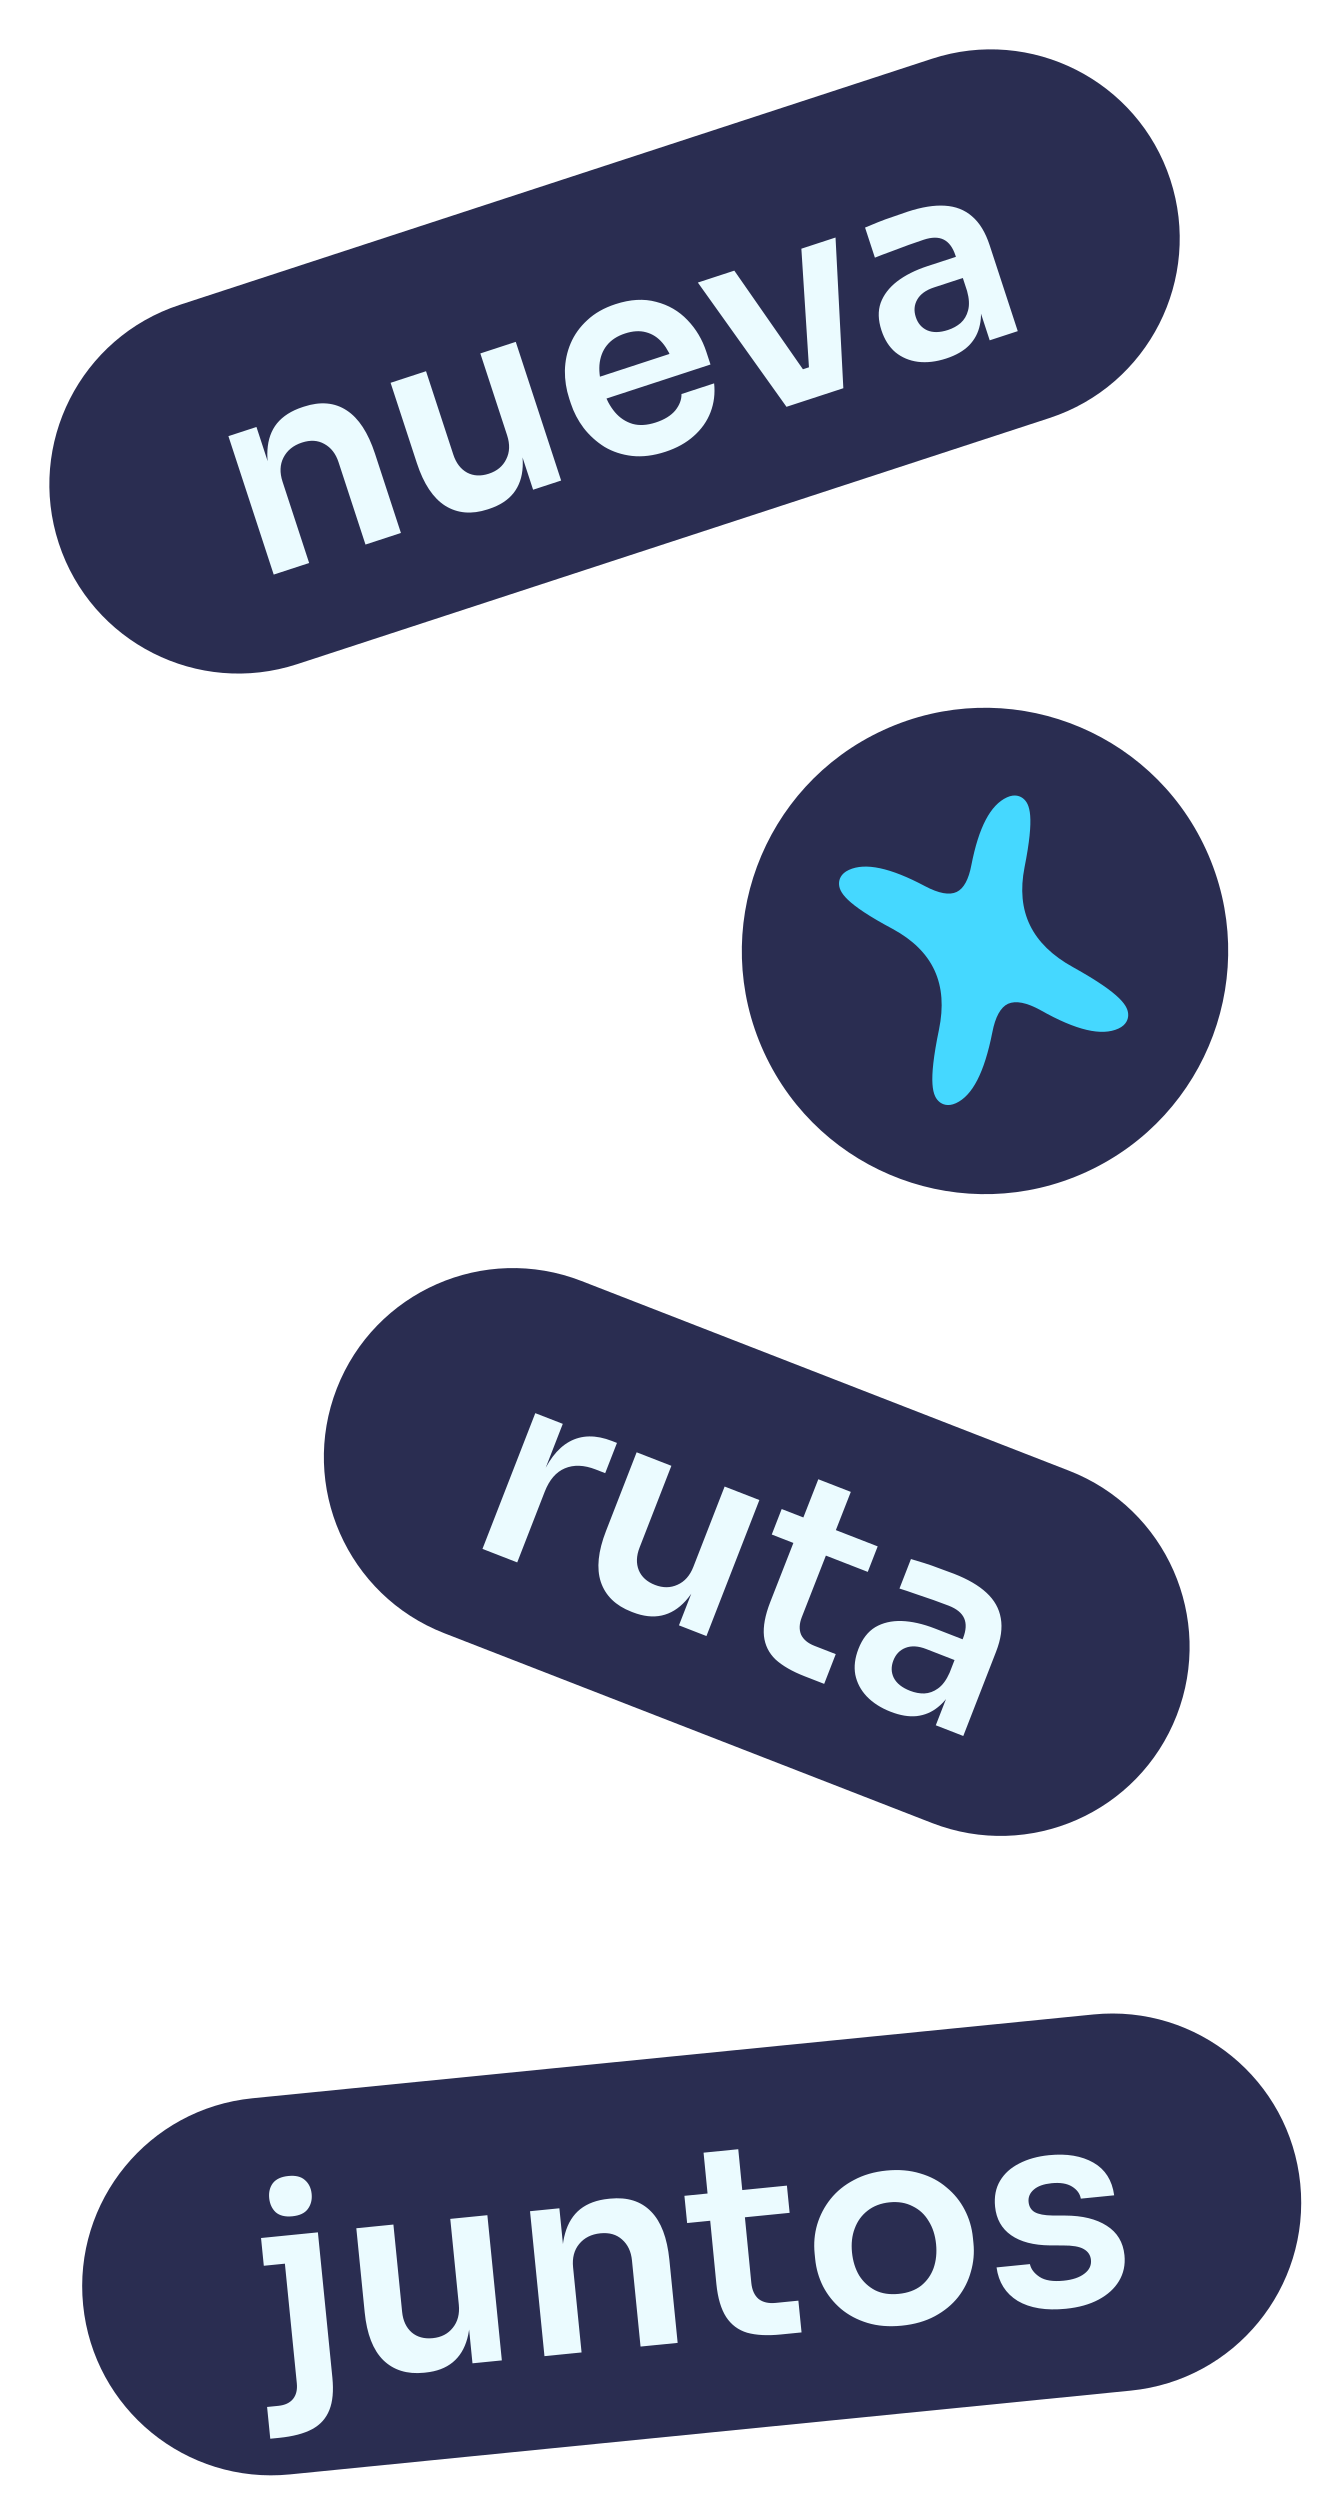
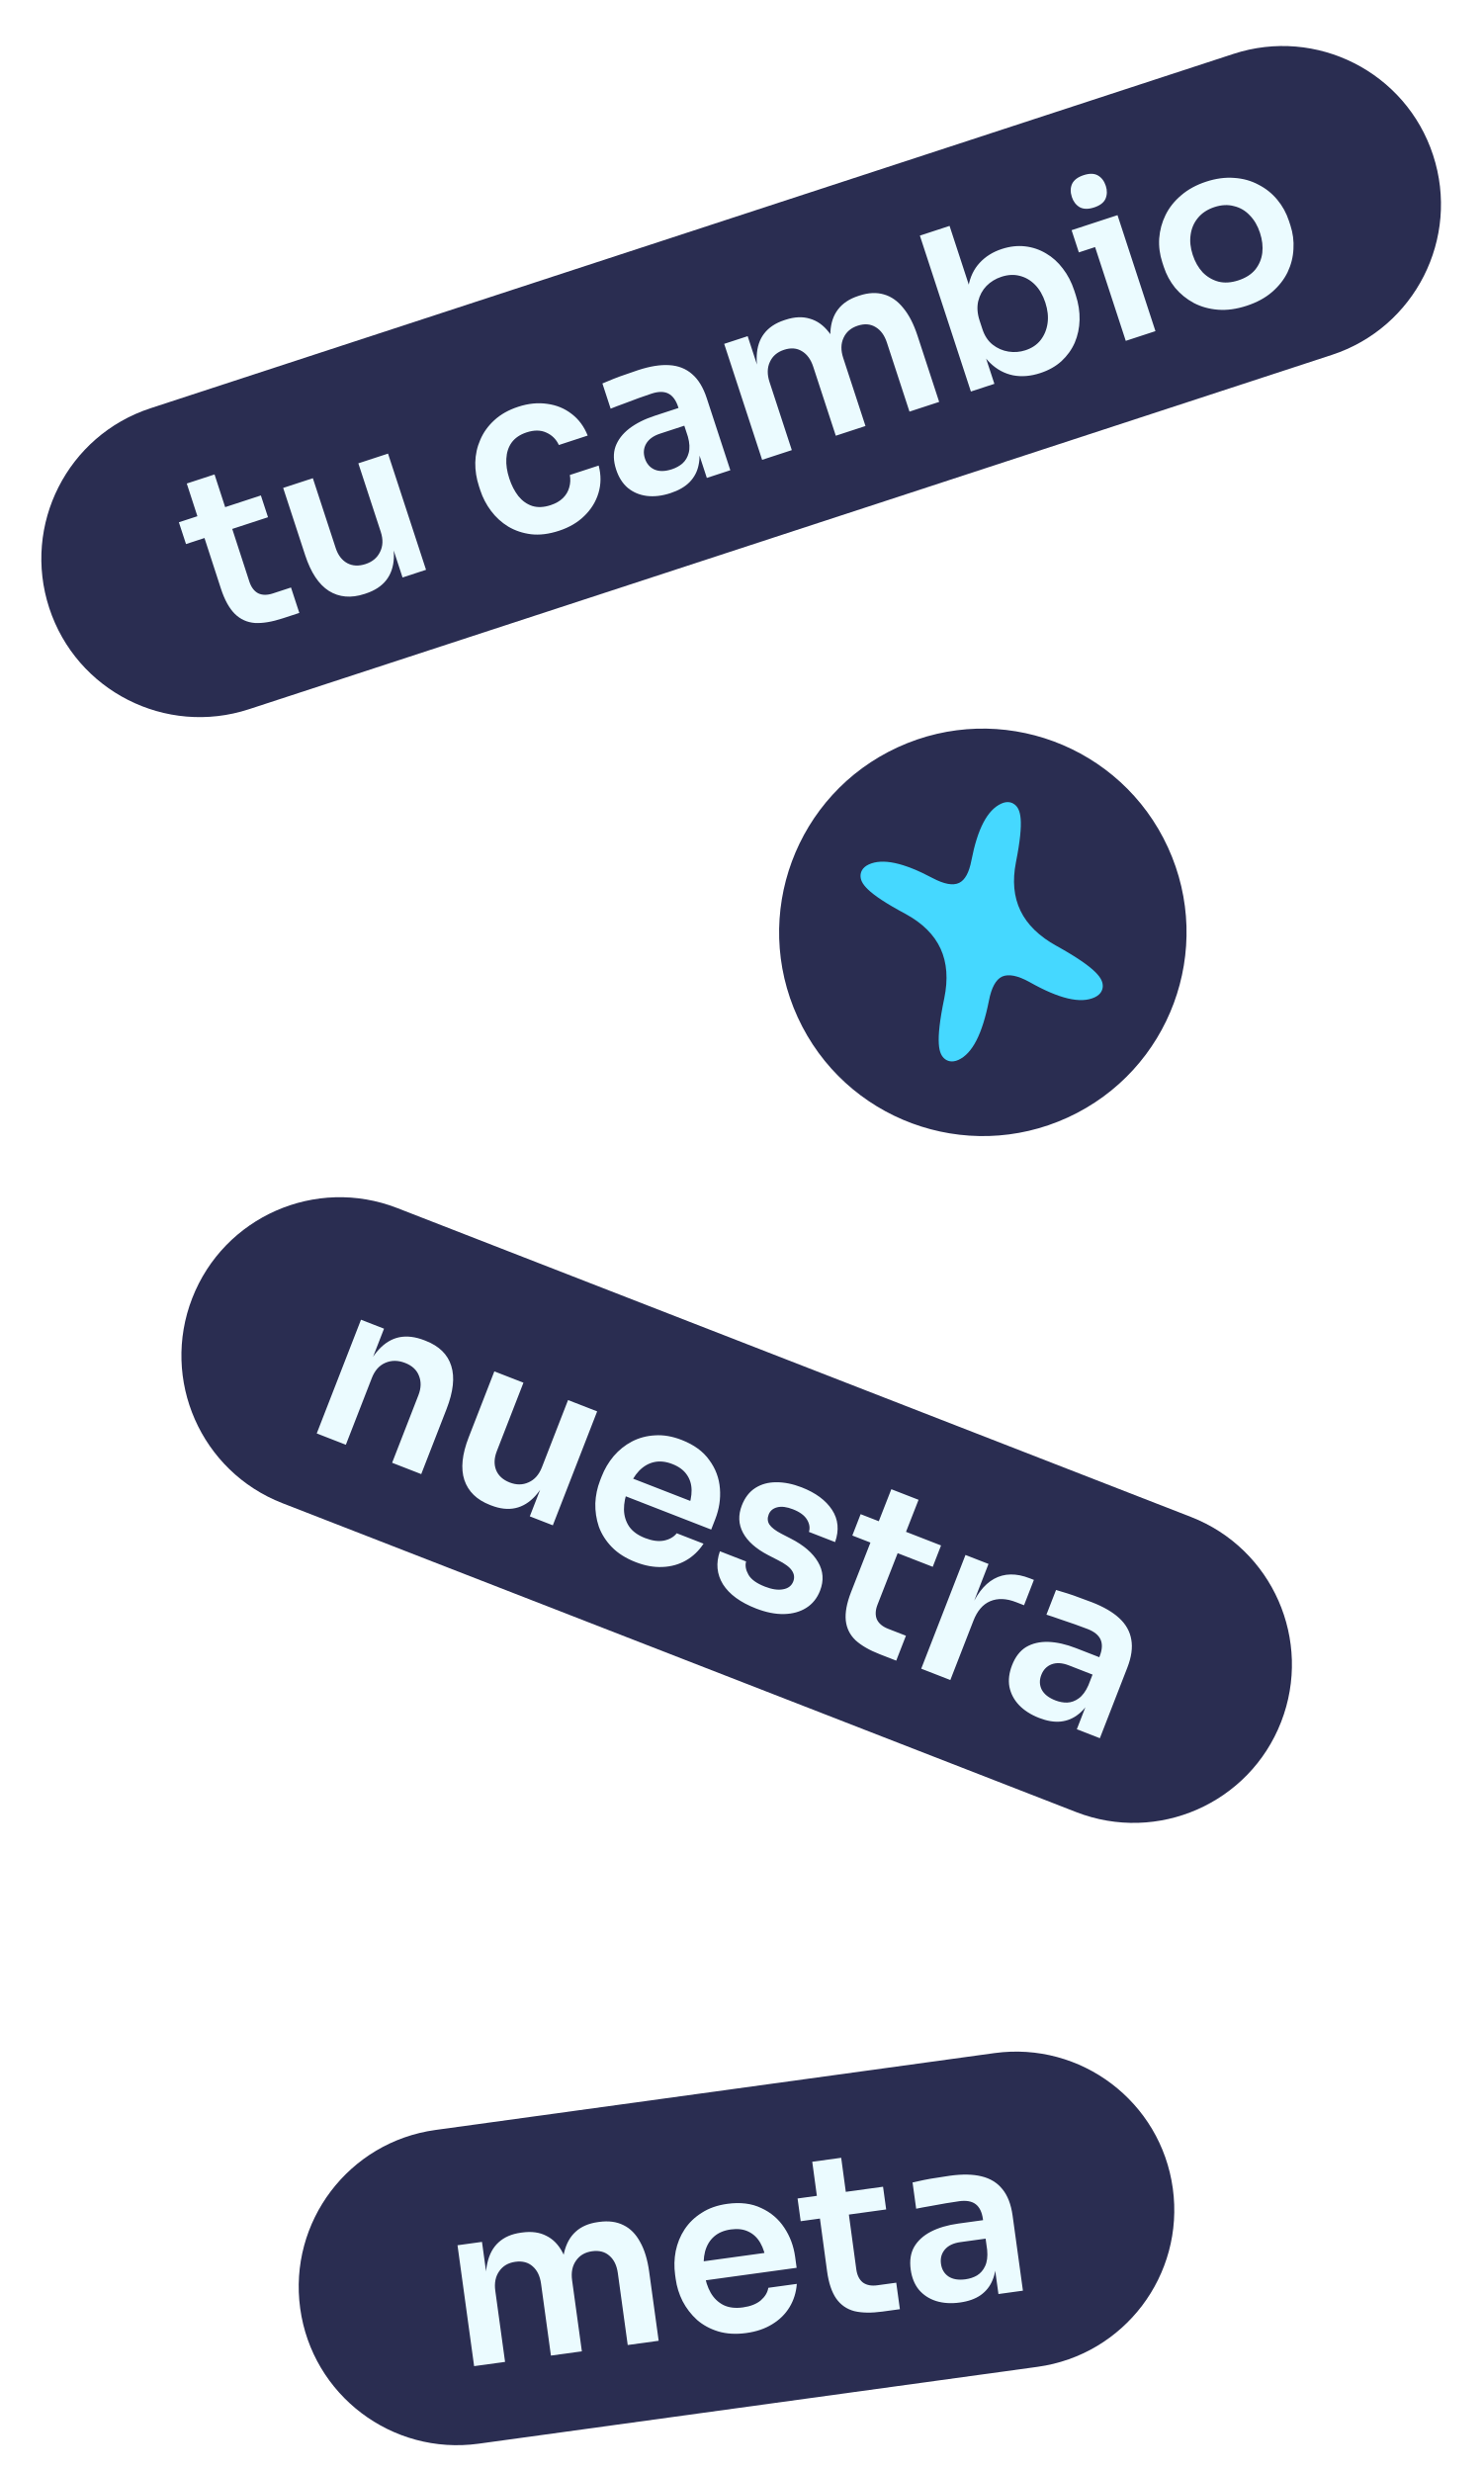
- <svg xmlns="http://www.w3.org/2000/svg" width="124" height="233" viewBox="0 0 124 233" fill="none">
-   <rect x="6" y="197.305" width="114" height="35.23" rx="17.615" transform="rotate(-5.69094 6 197.305)" fill="#2A2D51" />
-   <path d="M25.189 227.29L24.893 224.329L25.938 224.225C26.552 224.164 27.008 223.951 27.307 223.587C27.605 223.222 27.724 222.733 27.663 222.119L26.294 208.387L29.628 208.055L30.977 221.588C31.101 222.832 31.008 223.837 30.7 224.605C30.392 225.389 29.857 225.987 29.094 226.398C28.331 226.809 27.303 227.079 26.009 227.208L25.189 227.29ZM24.587 211.17L24.329 208.583L29.628 208.055L29.886 210.642L24.587 211.17ZM27.243 206.559C26.58 206.625 26.065 206.5 25.698 206.185C25.347 205.852 25.144 205.411 25.089 204.864C25.035 204.317 25.148 203.853 25.428 203.474C25.725 203.092 26.205 202.869 26.869 202.803C27.549 202.735 28.063 202.859 28.413 203.176C28.78 203.491 28.99 203.923 29.045 204.47C29.099 205.017 28.979 205.49 28.683 205.888C28.403 206.267 27.923 206.491 27.243 206.559ZM39.5 221.14C37.941 221.296 36.679 220.902 35.714 219.96C34.766 219.016 34.191 217.532 33.989 215.509L33.209 207.673L36.666 207.328L37.477 215.463C37.56 216.292 37.858 216.932 38.372 217.384C38.884 217.818 39.538 217.996 40.334 217.917C41.131 217.837 41.752 217.516 42.198 216.952C42.661 216.387 42.849 215.665 42.761 214.786L41.965 206.8L45.423 206.456L46.772 219.989L44.035 220.261L43.463 214.515L43.736 214.488C43.872 215.847 43.811 217.001 43.553 217.948C43.296 218.895 42.842 219.635 42.192 220.169C41.542 220.702 40.694 221.021 39.649 221.125L39.5 221.14ZM50.744 219.593L49.398 206.085L52.134 205.812L52.712 211.608L52.463 211.633C52.326 210.257 52.394 209.094 52.668 208.146C52.941 207.18 53.41 206.43 54.077 205.895C54.76 205.358 55.641 205.035 56.719 204.928L56.868 204.913C58.477 204.753 59.748 205.154 60.681 206.116C61.613 207.062 62.181 208.563 62.386 210.619L63.157 218.356L59.699 218.7L58.899 210.665C58.816 209.836 58.509 209.188 57.977 208.722C57.461 208.254 56.788 208.062 55.959 208.144C55.113 208.228 54.452 208.562 53.974 209.146C53.511 209.711 53.323 210.434 53.411 211.312L54.202 219.248L50.744 219.593ZM72.763 217.574C71.519 217.698 70.475 217.643 69.631 217.409C68.802 217.157 68.151 216.669 67.677 215.946C67.201 215.206 66.898 214.181 66.767 212.871L65.572 200.629L68.806 200.307L70.023 212.772C70.09 213.436 70.315 213.932 70.7 214.263C71.099 214.575 71.631 214.697 72.294 214.631L74.409 214.421L74.704 217.381L72.763 217.574ZM64.04 207.188L63.787 204.651L73.34 203.699L73.593 206.236L64.04 207.188ZM84.055 216.751C82.861 216.87 81.789 216.784 80.839 216.493C79.889 216.203 79.067 215.765 78.372 215.181C77.675 214.581 77.12 213.882 76.706 213.086C76.308 212.288 76.065 211.442 75.975 210.546L75.923 210.024C75.831 209.095 75.909 208.2 76.158 207.337C76.422 206.457 76.837 205.662 77.403 204.952C77.983 204.224 78.712 203.632 79.587 203.177C80.462 202.704 81.471 202.411 82.615 202.297C83.759 202.183 84.807 202.271 85.757 202.562C86.705 202.836 87.528 203.273 88.224 203.874C88.935 204.456 89.499 205.154 89.915 205.966C90.329 206.762 90.583 207.625 90.675 208.554L90.727 209.076C90.817 209.972 90.737 210.851 90.488 211.713C90.255 212.573 89.857 213.367 89.293 214.093C88.727 214.803 88.007 215.394 87.133 215.866C86.259 216.338 85.233 216.633 84.055 216.751ZM83.76 213.79C84.606 213.706 85.301 213.452 85.845 213.03C86.388 212.59 86.777 212.041 87.013 211.381C87.247 210.704 87.323 209.96 87.242 209.147C87.159 208.318 86.929 207.604 86.551 207.005C86.188 206.388 85.69 205.927 85.057 205.621C84.438 205.298 83.723 205.176 82.91 205.257C82.097 205.338 81.412 205.599 80.853 206.04C80.308 206.463 79.911 207.013 79.66 207.692C79.408 208.353 79.323 209.099 79.406 209.928C79.487 210.741 79.709 211.455 80.072 212.072C80.45 212.671 80.948 213.132 81.567 213.456C82.183 213.763 82.915 213.874 83.76 213.79ZM99.343 215.177C97.485 215.362 95.987 215.118 94.848 214.444C93.724 213.752 93.067 212.712 92.879 211.324L95.988 211.014C96.084 211.473 96.383 211.871 96.886 212.206C97.388 212.541 98.137 212.659 99.132 212.56C99.961 212.477 100.601 212.263 101.053 211.916C101.52 211.568 101.729 211.137 101.677 210.623C101.633 210.175 101.407 209.838 100.999 209.61C100.607 209.381 99.96 209.27 99.056 209.276L97.85 209.271C96.324 209.255 95.12 208.94 94.238 208.324C93.356 207.709 92.857 206.82 92.741 205.66C92.649 204.731 92.803 203.928 93.205 203.252C93.606 202.575 94.198 202.039 94.979 201.643C95.775 201.229 96.704 200.968 97.765 200.863C99.424 200.697 100.803 200.928 101.904 201.556C103.005 202.183 103.651 203.199 103.841 204.604L100.732 204.914C100.652 204.452 100.38 204.078 99.916 203.789C99.452 203.5 98.813 203.396 98.001 203.477C97.271 203.55 96.721 203.747 96.351 204.069C95.981 204.39 95.819 204.775 95.863 205.223C95.906 205.654 96.097 205.97 96.435 206.171C96.79 206.37 97.336 206.475 98.074 206.485L99.281 206.49C100.889 206.497 102.177 206.813 103.144 207.437C104.127 208.059 104.679 208.975 104.8 210.186C104.889 211.082 104.718 211.886 104.286 212.599C103.87 213.294 103.24 213.867 102.398 214.32C101.555 214.772 100.537 215.058 99.343 215.177Z" fill="#EBFBFF" />
-   <rect x="37.775" y="113" width="84" height="35.23" rx="17.615" transform="rotate(21.2625 37.7754 113)" fill="#2A2D51" />
-   <path d="M44.966 144.357L49.889 131.706L52.452 132.703L50.367 138.062L50.297 138.034C51.004 136.217 51.927 134.994 53.066 134.364C54.206 133.734 55.529 133.712 57.035 134.299L57.501 134.48L56.404 137.299L55.519 136.955C54.432 136.531 53.47 136.497 52.635 136.852C51.821 137.197 51.2 137.921 50.77 139.023L48.205 145.617L44.966 144.357ZM58.837 150.21C57.377 149.642 56.431 148.72 55.998 147.442C55.581 146.171 55.74 144.588 56.478 142.693L59.334 135.354L62.572 136.614L59.608 144.233C59.305 145.009 59.281 145.715 59.535 146.35C59.794 146.97 60.297 147.425 61.042 147.715C61.788 148.005 62.487 148 63.141 147.7C63.81 147.406 64.304 146.847 64.624 146.024L67.535 138.545L70.773 139.805L65.841 152.48L63.278 151.482L65.373 146.101L65.629 146.2C65.133 147.474 64.556 148.474 63.898 149.202C63.239 149.929 62.499 150.383 61.677 150.564C60.856 150.745 59.956 150.646 58.977 150.265L58.837 150.21ZM74.996 156.23C73.831 155.777 72.926 155.254 72.279 154.663C71.655 154.062 71.295 153.332 71.2 152.473C71.112 151.598 71.306 150.547 71.784 149.32L76.267 137.866L79.296 139.044L74.731 150.708C74.489 151.329 74.465 151.874 74.658 152.343C74.873 152.802 75.291 153.152 75.912 153.394L77.892 154.165L76.814 156.937L74.996 156.23ZM71.928 143.018L72.853 140.642L81.8 144.123L80.875 146.5L71.928 143.018ZM87.215 160.797L88.674 157.046L88.138 156.837L89.761 152.667C90.045 151.937 90.078 151.324 89.86 150.827C89.642 150.331 89.16 149.938 88.414 149.648C88.026 149.497 87.557 149.323 87.007 149.127C86.458 148.931 85.897 148.74 85.326 148.553C84.776 148.357 84.278 148.19 83.831 148.052L84.901 145.303C85.27 145.411 85.686 145.537 86.149 145.681C86.611 145.825 87.075 145.988 87.541 146.17C88.029 146.341 88.482 146.509 88.902 146.672C90.206 147.18 91.219 147.771 91.941 148.445C92.677 149.125 93.121 149.915 93.272 150.814C93.439 151.719 93.292 152.762 92.833 153.942L89.777 161.794L87.215 160.797ZM83.01 159.536C82.094 159.18 81.35 158.702 80.778 158.104C80.221 157.512 79.867 156.838 79.714 156.081C79.577 155.33 79.675 154.527 80.007 153.673C80.37 152.741 80.891 152.068 81.571 151.653C82.267 151.244 83.084 151.052 84.022 151.077C84.975 151.109 86.011 151.342 87.13 151.777L90.065 152.919L89.313 154.853L86.331 153.693C85.585 153.402 84.938 153.365 84.389 153.581C83.862 153.787 83.486 154.177 83.263 154.752C83.039 155.327 83.052 155.868 83.301 156.377C83.566 156.891 84.071 157.293 84.817 157.583C85.267 157.759 85.709 157.841 86.142 157.831C86.597 157.811 87.024 157.655 87.424 157.364C87.845 157.063 88.204 156.577 88.501 155.905L88.94 157.122C88.517 157.977 88.01 158.638 87.417 159.105C86.84 159.578 86.177 159.856 85.428 159.941C84.702 160.016 83.896 159.881 83.01 159.536Z" fill="#EBFBFF" />
-   <rect y="33.893" width="109" height="35.23" rx="17.615" transform="rotate(-18.1162 0 33.8931)" fill="#2A2D51" />
-   <path d="M25.51 53.551L21.288 40.649L23.902 39.794L25.713 45.33L25.476 45.407C25.046 44.093 24.862 42.943 24.926 41.958C24.984 40.956 25.281 40.123 25.817 39.456C26.369 38.785 27.16 38.281 28.189 37.944L28.332 37.897C29.869 37.394 31.196 37.512 32.315 38.251C33.428 38.974 34.306 40.318 34.949 42.282L37.366 49.672L34.063 50.752L31.553 43.078C31.294 42.285 30.854 41.719 30.234 41.378C29.63 41.032 28.932 40.989 28.14 41.248C27.332 41.512 26.757 41.981 26.416 42.654C26.086 43.305 26.058 44.051 26.333 44.891L28.812 52.47L25.51 53.551ZM45.445 47.476C43.956 47.963 42.639 47.85 41.494 47.138C40.365 46.42 39.484 45.095 38.852 43.162L36.403 35.677L39.706 34.597L42.248 42.367C42.507 43.159 42.936 43.72 43.535 44.05C44.129 44.364 44.806 44.397 45.566 44.148C46.326 43.899 46.864 43.452 47.178 42.805C47.509 42.154 47.537 41.408 47.262 40.568L44.767 32.941L48.069 31.861L52.298 44.786L49.685 45.642L47.889 40.153L48.15 40.067C48.575 41.366 48.764 42.506 48.716 43.486C48.669 44.466 48.385 45.286 47.865 45.948C47.344 46.609 46.585 47.103 45.587 47.429L45.445 47.476ZM62.014 42.108C60.905 42.47 59.869 42.599 58.905 42.493C57.957 42.383 57.102 42.101 56.34 41.649C55.589 41.176 54.941 40.59 54.397 39.891C53.869 39.187 53.47 38.423 53.2 37.6L53.052 37.148C52.773 36.293 52.638 35.425 52.648 34.545C52.669 33.644 52.847 32.796 53.184 32.002C53.531 31.187 54.049 30.465 54.737 29.837C55.421 29.192 56.293 28.697 57.355 28.349C58.749 27.893 60.014 27.821 61.151 28.133C62.298 28.424 63.273 28.991 64.074 29.833C64.871 30.66 65.456 31.644 65.829 32.784L66.218 33.972L54.789 37.711L54.128 35.692L63.489 32.629L62.794 33.961C62.525 33.137 62.175 32.471 61.746 31.963C61.317 31.455 60.805 31.122 60.21 30.966C59.631 30.805 58.977 30.843 58.249 31.082C57.52 31.32 56.957 31.689 56.559 32.187C56.16 32.686 55.931 33.296 55.868 34.017C55.817 34.718 55.934 35.504 56.219 36.375C56.483 37.183 56.846 37.862 57.307 38.413C57.762 38.948 58.311 39.312 58.953 39.505C59.59 39.683 60.312 39.639 61.12 39.375C61.928 39.111 62.533 38.737 62.937 38.255C63.334 37.756 63.527 37.246 63.514 36.724L66.556 35.729C66.656 36.678 66.545 37.574 66.224 38.415C65.903 39.257 65.383 39.997 64.662 40.636C63.958 41.27 63.075 41.76 62.014 42.108ZM73.3 37.915L65.04 26.335L68.438 25.223L76.532 36.858L73.3 37.915ZM74.275 37.596L73.388 34.888L76.881 33.745L77.767 36.454L74.275 37.596ZM75.582 37.169L74.687 23.179L77.871 22.137L78.599 36.182L75.582 37.169ZM92.241 31.718L90.99 27.893L90.443 28.072L89.052 23.819C88.808 23.074 88.445 22.579 87.961 22.334C87.478 22.089 86.856 22.091 86.095 22.34C85.699 22.469 85.227 22.633 84.677 22.83C84.128 23.027 83.574 23.235 83.014 23.453C82.465 23.65 81.973 23.837 81.54 24.014L80.623 21.21C80.977 21.059 81.378 20.893 81.827 20.711C82.276 20.529 82.739 20.36 83.214 20.205C83.7 20.028 84.156 19.87 84.584 19.73C85.915 19.295 87.073 19.109 88.058 19.172C89.059 19.231 89.903 19.559 90.59 20.159C91.293 20.753 91.841 21.652 92.235 22.856L94.855 30.863L92.241 31.718ZM88.192 33.411C87.257 33.717 86.379 33.82 85.558 33.721C84.752 33.616 84.05 33.32 83.452 32.832C82.87 32.338 82.436 31.656 82.151 30.785C81.84 29.834 81.816 28.983 82.078 28.231C82.356 27.473 82.866 26.807 83.607 26.231C84.364 25.65 85.313 25.174 86.453 24.8L89.447 23.821L90.092 25.793L87.051 26.788C86.291 27.037 85.767 27.419 85.479 27.933C85.202 28.427 85.16 28.967 85.352 29.553C85.543 30.14 85.897 30.55 86.412 30.785C86.943 31.014 87.589 31.005 88.349 30.756C88.808 30.606 89.202 30.389 89.531 30.106C89.87 29.803 90.101 29.411 90.225 28.932C90.36 28.432 90.329 27.829 90.132 27.121L91.243 27.784C91.46 28.713 91.487 29.546 91.324 30.282C91.178 31.014 90.842 31.65 90.318 32.19C89.803 32.709 89.095 33.116 88.192 33.411Z" fill="#EBFBFF" />
-   <circle cx="91.803" cy="88.63" r="22.661" transform="rotate(-24.6575 91.8027 88.63)" fill="#2A2D51" />
-   <path d="M100.001 90.139C96.153 88.009 94.676 84.964 95.487 80.831C96.439 76.043 95.983 74.916 95.348 74.411C95.113 74.225 94.607 73.965 93.852 74.311C92.31 75.019 91.224 77.082 90.533 80.622C90.279 81.971 89.819 82.814 89.166 83.128C88.487 83.454 87.493 83.271 86.203 82.586C82.967 80.866 80.648 80.372 79.114 81.077C78.335 81.434 78.206 81.999 78.197 82.303C78.175 83.125 78.767 84.213 83.203 86.579C86.98 88.639 88.389 91.711 87.511 95.97C86.465 101.014 86.924 102.192 87.575 102.714C87.812 102.904 88.325 103.17 89.095 102.817C90.636 102.109 91.744 99.956 92.482 96.229C92.76 94.777 93.253 93.877 93.949 93.552C94.666 93.239 95.681 93.428 96.999 94.16C100.301 96.027 102.67 96.585 104.239 95.864C105.003 95.513 105.136 94.953 105.147 94.65C105.177 93.81 104.574 92.682 100.002 90.138L100.001 90.139Z" fill="#45D8FF" />
+ <svg xmlns="http://www.w3.org/2000/svg" width="165" height="275" viewBox="0 0 165 275" fill="none">
+   <rect x="31" y="239.35" width="98" height="35.23" rx="17.615" transform="rotate(-7.82933 31 239.35)" fill="#2A2D51" />
+   <path d="M52.751 263.224L50.902 249.776L53.626 249.401L54.42 255.172L54.172 255.206C53.986 253.852 54.004 252.697 54.226 251.741C54.445 250.769 54.862 250.005 55.475 249.45C56.103 248.875 56.928 248.518 57.952 248.377L58.101 248.357C59.141 248.214 60.033 248.335 60.775 248.721C61.532 249.088 62.14 249.711 62.597 250.59C63.069 251.451 63.398 252.558 63.584 253.912L62.717 254.031C62.531 252.677 62.548 251.522 62.77 250.566C63.007 249.592 63.431 248.827 64.045 248.271C64.672 247.697 65.498 247.34 66.522 247.199L66.67 247.178C67.71 247.035 68.61 247.156 69.37 247.539C70.127 247.906 70.742 248.528 71.216 249.405C71.704 250.263 72.041 251.369 72.227 252.723L73.283 260.401L69.84 260.874L68.74 252.875C68.625 252.032 68.318 251.393 67.821 250.957C67.321 250.504 66.675 250.332 65.882 250.441C65.09 250.55 64.49 250.902 64.084 251.496C63.676 252.074 63.532 252.8 63.652 253.675L64.739 261.576L61.296 262.049L60.196 254.049C60.08 253.207 59.773 252.568 59.276 252.132C58.776 251.679 58.13 251.507 57.338 251.616C56.545 251.725 55.946 252.077 55.54 252.671C55.131 253.249 54.987 253.975 55.108 254.85L56.194 262.751L52.751 263.224ZM83.045 259.538C81.889 259.697 80.847 259.638 79.917 259.363C79.004 259.084 78.213 258.655 77.544 258.074C76.89 257.474 76.357 256.782 75.947 255.997C75.552 255.21 75.296 254.387 75.178 253.529L75.113 253.058C74.991 252.167 75.013 251.289 75.18 250.424C75.362 249.542 75.689 248.739 76.162 248.018C76.649 247.278 77.287 246.661 78.077 246.165C78.865 245.653 79.811 245.321 80.918 245.169C82.371 244.969 83.629 245.124 84.691 245.634C85.768 246.125 86.626 246.857 87.264 247.829C87.9 248.785 88.3 249.857 88.464 251.046L88.634 252.284L76.721 253.922L76.432 251.817L86.19 250.475L85.268 251.662C85.15 250.803 84.925 250.086 84.593 249.509C84.261 248.932 83.817 248.513 83.26 248.254C82.719 247.991 82.069 247.913 81.309 248.017C80.55 248.122 79.93 248.383 79.449 248.803C78.968 249.222 78.633 249.781 78.443 250.48C78.268 251.161 78.242 251.955 78.367 252.863C78.483 253.705 78.718 254.438 79.073 255.062C79.426 255.67 79.901 256.126 80.498 256.431C81.093 256.719 81.811 256.806 82.653 256.69C83.495 256.574 84.158 256.315 84.641 255.912C85.122 255.492 85.402 255.025 85.483 254.509L88.653 254.073C88.582 255.025 88.313 255.886 87.847 256.657C87.381 257.428 86.737 258.063 85.914 258.563C85.108 259.061 84.151 259.386 83.045 259.538ZM98.189 257.153C96.951 257.323 95.906 257.307 95.053 257.105C94.215 256.883 93.546 256.42 93.045 255.715C92.542 254.994 92.201 253.981 92.022 252.676L90.371 240.487L93.591 240.045L95.272 252.456C95.363 253.117 95.607 253.605 96.004 253.92C96.414 254.217 96.95 254.32 97.611 254.229L99.716 253.94L100.121 256.887L98.189 257.153ZM89.085 247.099L88.737 244.573L98.248 243.265L98.595 245.792L89.085 247.099ZM111.087 255.203L110.538 251.215L109.969 251.294L109.359 246.86C109.252 246.084 108.983 245.532 108.551 245.205C108.119 244.877 107.507 244.768 106.714 244.877C106.301 244.934 105.807 245.01 105.232 245.106C104.656 245.202 104.073 245.308 103.483 245.422C102.908 245.518 102.391 245.615 101.933 245.711L101.531 242.789C101.907 242.703 102.331 242.611 102.806 242.512C103.28 242.414 103.765 242.33 104.26 242.262C104.77 242.175 105.247 242.101 105.693 242.04C107.08 241.849 108.253 241.873 109.211 242.111C110.185 242.347 110.957 242.822 111.526 243.534C112.112 244.244 112.491 245.227 112.663 246.482L113.811 254.828L111.087 255.203ZM106.8 256.145C105.826 256.279 104.943 256.224 104.153 255.98C103.379 255.733 102.741 255.316 102.239 254.728C101.755 254.139 101.45 253.39 101.325 252.482C101.189 251.491 101.317 250.649 101.709 249.956C102.118 249.261 102.739 248.696 103.571 248.262C104.419 247.826 105.438 247.526 106.627 247.362L109.748 246.933L110.03 248.989L106.86 249.425C106.067 249.534 105.484 249.816 105.109 250.271C104.748 250.708 104.61 251.231 104.694 251.842C104.778 252.453 105.053 252.92 105.518 253.243C105.999 253.564 106.636 253.67 107.429 253.561C107.908 253.495 108.334 253.352 108.707 253.133C109.095 252.894 109.393 252.55 109.6 252.101C109.822 251.633 109.899 251.034 109.832 250.303L110.807 251.153C110.854 252.106 110.732 252.93 110.441 253.626C110.166 254.32 109.722 254.886 109.11 255.323C108.511 255.742 107.741 256.016 106.8 256.145Z" fill="#EBFBFF" />
+   <rect x="27.775" y="128" width="130" height="35.23" rx="17.615" transform="rotate(21.2625 27.7754 128)" fill="#2A2D51" />
+   <path d="M35.241 159.464L40.164 146.813L42.727 147.81L40.614 153.238L40.381 153.148C40.883 151.859 41.471 150.853 42.145 150.132C42.825 149.395 43.584 148.939 44.421 148.764C45.274 148.595 46.205 148.707 47.214 149.1L47.354 149.155C48.861 149.741 49.812 150.674 50.208 151.955C50.61 153.22 50.436 154.816 49.686 156.742L46.867 163.988L43.628 162.727L46.557 155.202C46.859 154.425 46.879 153.709 46.615 153.052C46.368 152.401 45.856 151.925 45.079 151.623C44.287 151.314 43.546 151.312 42.855 151.616C42.187 151.91 41.692 152.468 41.372 153.292L38.48 160.724L35.241 159.464ZM54.505 167.416C53.044 166.847 52.098 165.925 51.665 164.647C51.248 163.376 51.408 161.793 52.145 159.898L55.001 152.559L58.239 153.819L55.275 161.438C54.972 162.215 54.948 162.921 55.202 163.556C55.461 164.175 55.964 164.63 56.709 164.92C57.455 165.21 58.154 165.205 58.808 164.905C59.477 164.611 59.971 164.052 60.292 163.229L63.202 155.751L66.44 157.011L61.508 169.685L58.946 168.688L61.04 163.306L61.296 163.406C60.8 164.679 60.223 165.68 59.565 166.407C58.906 167.134 58.166 167.589 57.344 167.77C56.523 167.951 55.623 167.851 54.644 167.47L54.505 167.416ZM70.718 173.778C69.63 173.355 68.748 172.797 68.07 172.104C67.407 171.417 66.925 170.657 66.623 169.824C66.343 168.982 66.214 168.118 66.236 167.233C66.275 166.353 66.451 165.51 66.765 164.702L66.937 164.259C67.264 163.421 67.71 162.664 68.276 161.99C68.864 161.307 69.54 160.765 70.304 160.365C71.089 159.955 71.947 159.726 72.878 159.677C73.816 159.612 74.805 159.783 75.845 160.188C77.212 160.719 78.236 161.467 78.916 162.429C79.619 163.382 80.012 164.438 80.098 165.598C80.189 166.742 80.017 167.874 79.582 168.992L79.128 170.157L67.922 165.796L68.693 163.816L77.872 167.388L76.49 167.976C76.804 167.169 76.956 166.432 76.947 165.767C76.938 165.102 76.753 164.52 76.392 164.022C76.047 163.53 75.517 163.145 74.803 162.867C74.088 162.589 73.419 162.516 72.795 162.649C72.171 162.782 71.606 163.107 71.1 163.626C70.616 164.135 70.208 164.817 69.875 165.671C69.567 166.463 69.416 167.218 69.423 167.936C69.436 168.639 69.629 169.268 70.003 169.825C70.382 170.366 70.968 170.791 71.76 171.099C72.552 171.407 73.257 171.503 73.875 171.385C74.499 171.253 74.972 170.981 75.293 170.569L78.275 171.729C77.75 172.527 77.097 173.149 76.315 173.596C75.533 174.042 74.661 174.284 73.699 174.321C72.752 174.364 71.758 174.183 70.718 173.778ZM84.112 178.937C82.372 178.26 81.147 177.363 80.437 176.246C79.749 175.12 79.635 173.895 80.096 172.572L83.009 173.706C82.886 174.159 82.973 174.648 83.269 175.175C83.564 175.701 84.178 176.146 85.11 176.508C85.887 176.811 86.555 176.91 87.114 176.805C87.689 176.707 88.07 176.417 88.257 175.936C88.42 175.516 88.372 175.113 88.111 174.725C87.866 174.344 87.339 173.951 86.531 173.547L85.458 172.995C84.105 172.29 83.175 171.463 82.668 170.515C82.16 169.566 82.118 168.548 82.541 167.461C82.88 166.591 83.381 165.946 84.046 165.525C84.71 165.104 85.481 164.894 86.357 164.895C87.254 164.886 88.2 165.076 89.194 165.462C90.747 166.067 91.872 166.898 92.569 167.956C93.266 169.014 93.381 170.213 92.914 171.551L90.002 170.418C90.14 169.971 90.068 169.513 89.785 169.046C89.502 168.578 88.98 168.196 88.219 167.9C87.535 167.634 86.956 167.56 86.48 167.679C86.005 167.798 85.685 168.067 85.522 168.487C85.365 168.891 85.392 169.259 85.602 169.591C85.828 169.929 86.268 170.27 86.921 170.614L87.994 171.166C89.425 171.901 90.429 172.766 91.008 173.76C91.603 174.761 91.679 175.828 91.238 176.961C90.912 177.8 90.395 178.44 89.687 178.88C89.001 179.31 88.18 179.536 87.223 179.557C86.267 179.579 85.23 179.372 84.112 178.937ZM97.898 184.033C96.733 183.58 95.827 183.057 95.181 182.466C94.556 181.865 94.197 181.135 94.102 180.276C94.013 179.401 94.207 178.349 94.685 177.122L99.169 165.669L102.198 166.847L97.632 178.511C97.39 179.132 97.366 179.677 97.559 180.146C97.774 180.605 98.192 180.955 98.813 181.197L100.794 181.968L99.715 184.74L97.898 184.033ZM94.83 170.821L95.755 168.445L104.701 171.926L103.777 174.302L94.83 170.821ZM102.496 185.635L107.419 172.984L109.982 173.981L107.897 179.34L107.827 179.312C108.534 177.495 109.457 176.272 110.597 175.642C111.736 175.012 113.059 174.99 114.565 175.577L115.031 175.758L113.934 178.577L113.049 178.233C111.962 177.81 111 177.775 110.165 178.13C109.351 178.475 108.73 179.199 108.301 180.301L105.735 186.895L102.496 185.635ZM119.808 192.371L121.268 188.62L120.732 188.412L122.355 184.241C122.639 183.511 122.672 182.898 122.454 182.402C122.236 181.906 121.754 181.513 121.008 181.222C120.62 181.071 120.151 180.898 119.601 180.702C119.052 180.506 118.491 180.314 117.92 180.128C117.37 179.932 116.872 179.765 116.425 179.627L117.495 176.878C117.864 176.985 118.28 177.112 118.742 177.256C119.205 177.4 119.669 177.563 120.135 177.744C120.623 177.916 121.076 178.083 121.496 178.247C122.8 178.754 123.813 179.345 124.535 180.019C125.271 180.699 125.715 181.489 125.866 182.388C126.032 183.294 125.886 184.337 125.427 185.517L122.371 193.369L119.808 192.371ZM115.604 191.111C114.688 190.754 113.944 190.277 113.372 189.679C112.815 189.087 112.461 188.412 112.308 187.655C112.171 186.905 112.269 186.102 112.601 185.248C112.964 184.316 113.485 183.642 114.165 183.227C114.861 182.818 115.678 182.627 116.616 182.652C117.569 182.683 118.605 182.916 119.724 183.352L122.659 184.494L121.907 186.428L118.925 185.267C118.179 184.977 117.532 184.94 116.983 185.155C116.456 185.362 116.08 185.752 115.856 186.327C115.633 186.901 115.646 187.443 115.895 187.951C116.16 188.466 116.665 188.868 117.411 189.158C117.861 189.333 118.303 189.416 118.736 189.405C119.191 189.386 119.618 189.23 120.018 188.938C120.439 188.637 120.798 188.151 121.095 187.48L121.533 188.697C121.111 189.552 120.604 190.213 120.011 190.679C119.433 191.152 118.771 191.431 118.022 191.515C117.296 191.59 116.49 191.455 115.604 191.111Z" fill="#EBFBFF" />
+   <rect y="50.893" width="162" height="35.23" rx="17.615" transform="rotate(-18.1162 0 50.8926)" fill="#2A2D51" />
+   <path d="M31.449 68.791C30.261 69.18 29.229 69.351 28.355 69.304C27.491 69.236 26.749 68.9 26.131 68.295C25.507 67.675 24.99 66.739 24.581 65.488L20.78 53.79L23.869 52.779L27.74 64.691C27.947 65.325 28.274 65.761 28.721 66.001C29.178 66.22 29.724 66.225 30.357 66.018L32.377 65.357L33.302 68.185L31.449 68.791ZM20.695 60.525L19.902 58.102L29.026 55.117L29.819 57.54L20.695 60.525ZM40.547 66.078C39.058 66.565 37.741 66.452 36.596 65.739C35.467 65.022 34.587 63.696 33.954 61.764L31.506 54.279L34.808 53.199L37.35 60.968C37.609 61.76 38.038 62.322 38.638 62.652C39.231 62.966 39.908 62.999 40.669 62.75C41.429 62.501 41.967 62.053 42.281 61.407C42.611 60.755 42.639 60.01 42.365 59.17L39.869 51.543L43.172 50.462L47.401 63.388L44.787 64.243L42.992 58.755L43.253 58.669C43.678 59.968 43.867 61.107 43.819 62.087C43.771 63.068 43.487 63.888 42.967 64.549C42.447 65.21 41.688 65.704 40.69 66.031L40.547 66.078ZM62.197 59.047C61.072 59.415 60.036 59.544 59.088 59.433C58.156 59.317 57.309 59.033 56.547 58.581C55.801 58.123 55.164 57.543 54.635 56.839C54.107 56.135 53.708 55.371 53.439 54.547L53.291 54.096C53.006 53.225 52.868 52.349 52.879 51.469C52.899 50.568 53.086 49.718 53.438 48.919C53.785 48.104 54.303 47.382 54.992 46.753C55.691 46.103 56.58 45.602 57.657 45.25C58.781 44.882 59.86 44.775 60.892 44.928C61.919 45.066 62.821 45.437 63.597 46.042C64.39 46.642 64.986 47.447 65.386 48.455L62.179 49.505C61.882 48.865 61.416 48.404 60.779 48.121C60.159 47.833 59.429 47.827 58.59 48.101C57.861 48.34 57.308 48.714 56.931 49.223C56.57 49.727 56.371 50.326 56.336 51.022C56.295 51.702 56.404 52.437 56.664 53.229C56.912 53.99 57.249 54.642 57.672 55.188C58.112 55.728 58.627 56.094 59.216 56.287C59.821 56.475 60.504 56.445 61.264 56.196C61.834 56.009 62.292 55.746 62.636 55.405C62.981 55.064 63.212 54.673 63.331 54.231C63.465 53.784 63.488 53.32 63.401 52.84L66.609 51.791C66.888 52.857 66.879 53.877 66.584 54.85C66.3 55.802 65.778 56.648 65.021 57.387C64.279 58.121 63.337 58.674 62.197 59.047ZM78.642 53.167L77.391 49.342L76.844 49.52L75.453 45.267C75.209 44.523 74.846 44.028 74.362 43.783C73.879 43.538 73.257 43.539 72.496 43.788C72.1 43.918 71.628 44.081 71.079 44.278C70.529 44.476 69.975 44.683 69.415 44.902C68.866 45.099 68.374 45.286 67.941 45.463L67.024 42.659C67.378 42.508 67.779 42.342 68.228 42.16C68.678 41.978 69.14 41.809 69.615 41.653C70.101 41.477 70.558 41.319 70.985 41.179C72.316 40.743 73.474 40.557 74.459 40.621C75.46 40.679 76.304 41.008 76.991 41.607C77.694 42.202 78.243 43.101 78.636 44.305L81.256 52.312L78.642 53.167ZM74.593 54.86C73.659 55.166 72.781 55.269 71.959 55.169C71.153 55.065 70.451 54.769 69.853 54.28C69.271 53.787 68.837 53.105 68.552 52.233C68.241 51.283 68.217 50.432 68.479 49.679C68.757 48.922 69.267 48.255 70.008 47.68C70.765 47.099 71.714 46.622 72.854 46.249L75.848 45.269L76.493 47.242L73.452 48.237C72.692 48.485 72.168 48.867 71.88 49.382C71.604 49.876 71.561 50.416 71.753 51.002C71.945 51.588 72.298 51.999 72.813 52.233C73.344 52.463 73.99 52.453 74.75 52.205C75.21 52.054 75.603 51.838 75.932 51.555C76.271 51.251 76.502 50.86 76.626 50.381C76.761 49.881 76.73 49.277 76.534 48.57L77.645 49.232C77.861 50.161 77.888 50.994 77.725 51.731C77.579 52.463 77.244 53.099 76.719 53.639C76.205 54.157 75.496 54.565 74.593 54.86ZM84.794 51.154L80.573 38.252L83.186 37.397L84.998 42.934L84.76 43.011C84.335 41.712 84.147 40.573 84.194 39.593C84.237 38.597 84.51 37.771 85.014 37.115C85.529 36.438 86.278 35.939 87.26 35.617L87.403 35.571C88.4 35.244 89.299 35.205 90.099 35.452C90.909 35.677 91.618 36.182 92.225 36.965C92.843 37.728 93.364 38.758 93.789 40.057L92.958 40.329C92.533 39.031 92.344 37.891 92.392 36.911C92.45 35.91 92.731 35.081 93.236 34.425C93.751 33.748 94.499 33.249 95.481 32.928L95.624 32.881C96.622 32.555 97.528 32.512 98.344 32.754C99.154 32.98 99.871 33.482 100.494 34.26C101.128 35.017 101.657 36.045 102.082 37.344L104.492 44.71L101.189 45.791L98.678 38.116C98.414 37.308 97.998 36.734 97.43 36.394C96.858 36.037 96.192 35.983 95.431 36.232C94.671 36.481 94.144 36.934 93.85 37.591C93.552 38.232 93.54 38.973 93.814 39.812L96.294 47.392L92.991 48.473L90.481 40.798C90.216 39.99 89.8 39.416 89.233 39.075C88.66 38.719 87.994 38.665 87.234 38.914C86.473 39.163 85.947 39.616 85.653 40.273C85.354 40.914 85.342 41.655 85.617 42.494L88.097 50.074L84.794 51.154ZM115.741 41.503C114.679 41.851 113.672 41.935 112.719 41.755C111.761 41.56 110.91 41.102 110.165 40.381C109.421 39.66 108.823 38.69 108.371 37.47L108.87 37.307L110.635 42.7L108.021 43.556L102.346 26.21L105.649 25.13L108.486 33.802L108.05 35.444C107.678 34.093 107.577 32.899 107.746 31.861C107.931 30.819 108.347 29.946 108.994 29.244C109.641 28.541 110.463 28.026 111.461 27.7C112.348 27.41 113.211 27.311 114.048 27.406C114.886 27.5 115.664 27.763 116.384 28.194C117.098 28.609 117.72 29.168 118.248 29.872C118.792 30.571 119.217 31.387 119.523 32.322L119.686 32.821C119.992 33.756 120.135 34.673 120.114 35.575C120.093 36.476 119.914 37.323 119.578 38.117C119.236 38.895 118.742 39.583 118.096 40.18C117.46 40.757 116.675 41.198 115.741 41.503ZM114.094 38.964C114.807 38.731 115.368 38.355 115.777 37.835C116.196 37.295 116.455 36.666 116.554 35.95C116.653 35.234 116.57 34.472 116.306 33.664C116.036 32.84 115.653 32.177 115.155 31.673C114.657 31.17 114.084 30.84 113.437 30.683C112.805 30.522 112.133 30.558 111.42 30.791C110.771 31.003 110.216 31.343 109.754 31.809C109.309 32.27 109.003 32.835 108.836 33.504C108.685 34.167 108.736 34.887 108.99 35.663L109.301 36.613C109.544 37.358 109.926 37.934 110.445 38.343C110.965 38.752 111.549 39.008 112.196 39.112C112.844 39.216 113.477 39.166 114.094 38.964ZM125.253 37.918L121.032 25.016L124.334 23.935L128.555 36.837L125.253 37.918ZM120.034 28.078L119.226 25.607L124.334 23.935L125.143 26.406L120.034 28.078ZM121.738 23.075C121.089 23.287 120.551 23.279 120.125 23.05C119.71 22.8 119.42 22.422 119.254 21.915C119.078 21.376 119.086 20.891 119.278 20.46C119.486 20.024 119.915 19.7 120.564 19.487C121.214 19.275 121.743 19.285 122.153 19.52C122.563 19.754 122.856 20.14 123.032 20.679C123.198 21.186 123.187 21.663 123 22.11C122.808 22.541 122.388 22.863 121.738 23.075ZM138.711 34.015C137.57 34.388 136.505 34.535 135.515 34.455C134.524 34.376 133.627 34.126 132.823 33.705C132.014 33.269 131.321 32.706 130.745 32.018C130.185 31.324 129.765 30.549 129.485 29.694L129.322 29.195C129.032 28.308 128.915 27.417 128.973 26.521C129.042 25.604 129.276 24.739 129.675 23.924C130.086 23.088 130.67 22.354 131.427 21.72C132.179 21.071 133.102 20.567 134.194 20.21C135.287 19.852 136.329 19.713 137.32 19.792C138.305 19.856 139.202 20.106 140.011 20.542C140.831 20.958 141.532 21.518 142.113 22.222C142.689 22.911 143.122 23.698 143.412 24.585L143.575 25.084C143.855 25.94 143.966 26.815 143.909 27.711C143.867 28.601 143.648 29.462 143.254 30.293C142.854 31.107 142.278 31.839 141.526 32.489C140.774 33.138 139.836 33.647 138.711 34.015ZM137.786 31.187C138.594 30.923 139.218 30.526 139.658 29.996C140.094 29.45 140.355 28.83 140.443 28.134C140.526 27.423 140.441 26.68 140.187 25.904C139.928 25.111 139.549 24.464 139.052 23.96C138.564 23.436 137.979 23.093 137.294 22.931C136.621 22.748 135.896 22.783 135.12 23.037C134.343 23.291 133.73 23.694 133.279 24.244C132.838 24.774 132.569 25.397 132.47 26.114C132.366 26.814 132.443 27.56 132.702 28.352C132.956 29.128 133.327 29.779 133.814 30.303C134.312 30.807 134.898 31.15 135.571 31.333C136.24 31.5 136.978 31.451 137.786 31.187Z" fill="#EBFBFF" />
+   <circle cx="109.35" cy="103.72" r="22.661" transform="rotate(-24.6575 109.35 103.72)" fill="#2A2D51" />
+   <path d="M117.548 105.229C113.699 103.099 112.223 100.053 113.034 95.921C113.986 91.132 113.53 90.006 112.895 89.501C112.66 89.315 112.154 89.054 111.399 89.401C109.857 90.109 108.771 92.171 108.08 95.712C107.826 97.061 107.366 97.904 106.713 98.218C106.034 98.544 105.039 98.361 103.75 97.676C100.514 95.956 98.195 95.462 96.661 96.166C95.882 96.524 95.753 97.088 95.744 97.393C95.722 98.215 96.314 99.302 100.75 101.669C104.527 103.728 105.936 106.801 105.058 111.06C104.011 116.103 104.47 117.282 105.122 117.804C105.359 117.994 105.872 118.26 106.641 117.907C108.183 117.199 109.291 115.046 110.029 111.319C110.307 109.867 110.8 108.967 111.495 108.641C112.213 108.329 113.228 108.518 114.546 109.25C117.848 111.117 120.217 111.674 121.786 110.954C122.55 110.603 122.683 110.043 122.694 109.74C122.724 108.9 122.121 107.772 117.549 105.227L117.548 105.229Z" fill="#45D8FF" />
</svg>
